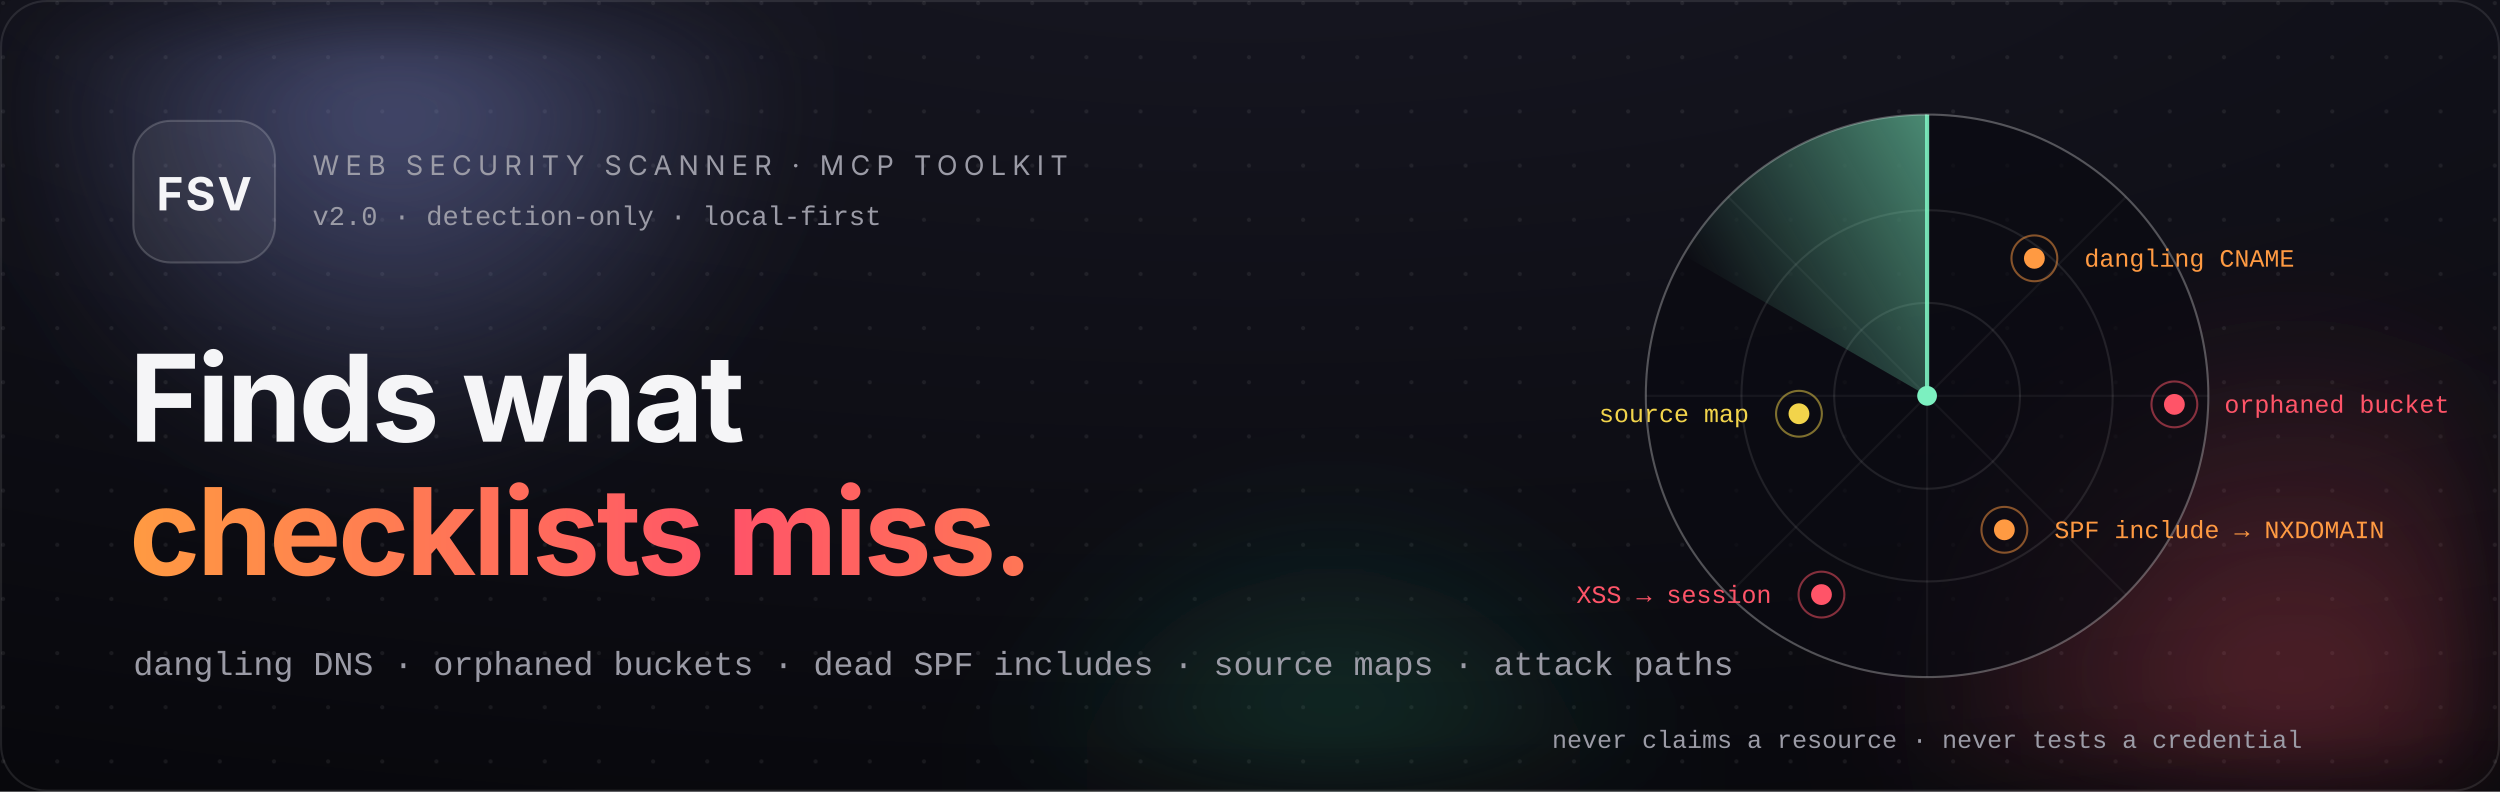
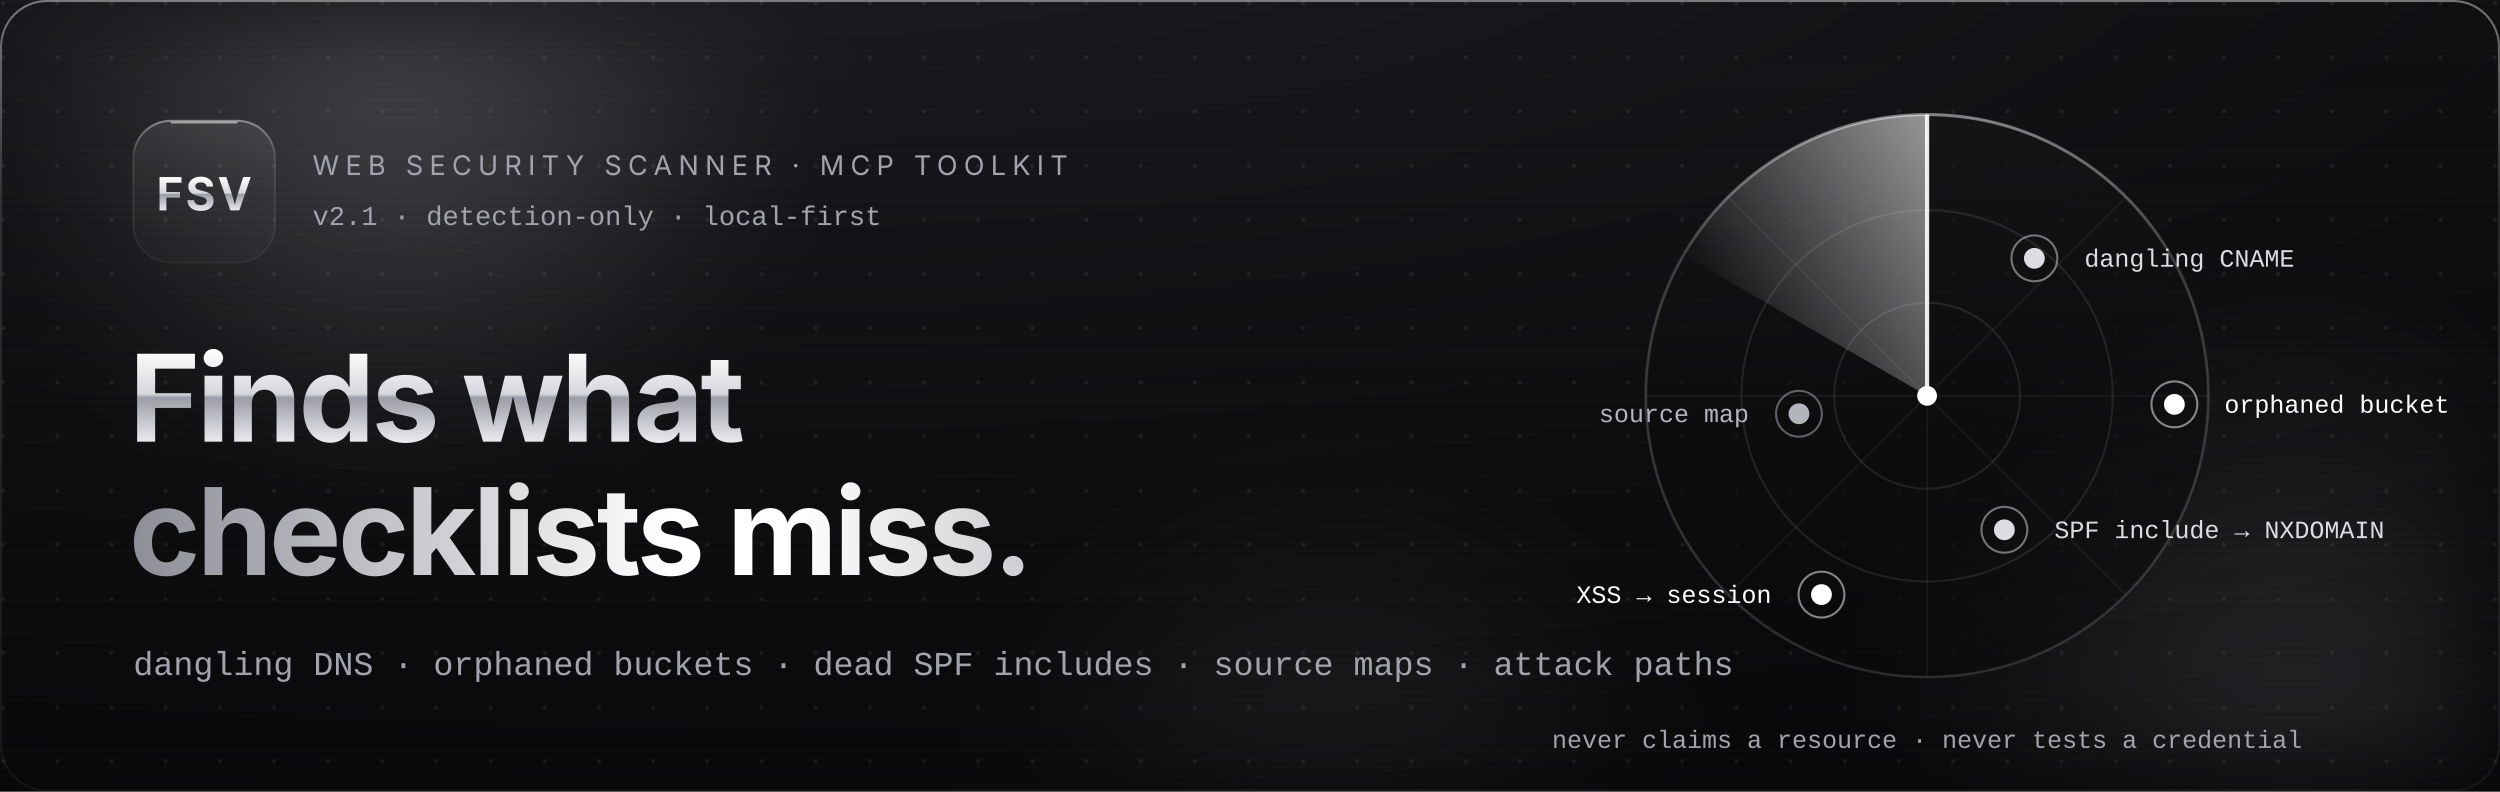
<svg xmlns="http://www.w3.org/2000/svg" viewBox="0 0 1200 380" width="1200" height="380" role="img" aria-labelledby="t d">
  <defs>
-     <radialGradient id="bg" cx="50%" cy="-15%" r="130%">
-       <stop offset="0" stop-color="#171722" />
-       <stop offset="1" stop-color="#07070b" />
+     <radialGradient id="bgm" cx="30%" cy="-20%" r="140%">
+       <stop offset="0" stop-color="#1d1d22" />
+       <stop offset=".55" stop-color="#0e0e11" />
+       <stop offset="1" stop-color="#060607" />
    </radialGradient>
+     <linearGradient id="chrome" x1="0" y1="0" x2="0" y2="1">
+       <stop offset="0" stop-color="#ffffff" />
+       <stop offset=".48" stop-color="#d6d6dc" />
+       <stop offset=".52" stop-color="#9c9ca6" />
+       <stop offset="1" stop-color="#ececf0" />
+     </linearGradient>
+     <linearGradient id="rim" x1="0" y1="0" x2="0" y2="1">
+       <stop offset="0" stop-color="#ffffff" stop-opacity=".42" />
+       <stop offset=".25" stop-color="#ffffff" stop-opacity=".12" />
+       <stop offset="1" stop-color="#ffffff" stop-opacity=".05" />
+     </linearGradient>
+     <linearGradient id="glass" x1="0" y1="0" x2="0" y2="1">
+       <stop offset="0" stop-color="#ffffff" stop-opacity=".085" />
+       <stop offset=".5" stop-color="#ffffff" stop-opacity=".035" />
+       <stop offset="1" stop-color="#ffffff" stop-opacity=".02" />
+     </linearGradient>
+     <pattern id="brush" width="4" height="4" patternUnits="userSpaceOnUse">
+       <rect width="4" height="1" fill="#fff" fill-opacity=".012" />
+     </pattern>
    <radialGradient id="o1">
-       <stop offset="0" stop-color="#7c86c8" stop-opacity=".55" />
-       <stop offset="1" stop-color="#7c86c8" stop-opacity="0" />
+       <stop offset="0" stop-color="#e6e6ee" stop-opacity=".22" />
+       <stop offset="1" stop-color="#e6e6ee" stop-opacity="0" />
    </radialGradient>
    <radialGradient id="o2">
-       <stop offset="0" stop-color="#ff5468" stop-opacity=".32" />
-       <stop offset="1" stop-color="#ff5468" stop-opacity="0" />
+       <stop offset="0" stop-color="#b9b9c4" stop-opacity=".16" />
+       <stop offset="1" stop-color="#b9b9c4" stop-opacity="0" />
    </radialGradient>
    <radialGradient id="o3">
-       <stop offset="0" stop-color="#30c48d" stop-opacity=".26" />
-       <stop offset="1" stop-color="#30c48d" stop-opacity="0" />
+       <stop offset="0" stop-color="#ffffff" stop-opacity=".10" />
+       <stop offset="1" stop-color="#ffffff" stop-opacity="0" />
    </radialGradient>
    <pattern id="dots" width="26" height="26" patternUnits="userSpaceOnUse">
      <circle cx="1.5" cy="1.5" r="1" fill="#fff" fill-opacity=".07" />
    </pattern>
    <linearGradient id="hl" gradientUnits="userSpaceOnUse" x1="64" y1="0" x2="640" y2="0">
-       <stop offset="0" stop-color="#ff9a42" />
-       <stop offset=".5" stop-color="#ff5468" />
-       <stop offset="1" stop-color="#ff9a42" />
+       <stop offset="0" stop-color="#8e8e98" />
+       <stop offset=".45" stop-color="#ffffff" />
+       <stop offset=".55" stop-color="#ffffff" />
+       <stop offset="1" stop-color="#8e8e98" />
      <animateTransform attributeName="gradientTransform" type="translate" from="-300 0" to="300 0" dur="6s" repeatCount="indefinite" />
    </linearGradient>
    <linearGradient id="sw" gradientUnits="userSpaceOnUse" x1="925" y1="55" x2="808.1" y2="122.5">
-       <stop offset="0" stop-color="#7cf0c0" stop-opacity=".55" />
-       <stop offset="1" stop-color="#7cf0c0" stop-opacity="0" />
+       <stop offset="0" stop-color="#ffffff" stop-opacity=".55" />
+       <stop offset="1" stop-color="#ffffff" stop-opacity="0" />
    </linearGradient>
    <filter id="blur" x="-60%" y="-60%" width="220%" height="220%">
      <feGaussianBlur stdDeviation="30" />
    </filter>
    <clipPath id="disc">
      <circle cx="925" cy="190" r="135" />
    </clipPath>
  </defs>
  <style>
- text{font-family:-apple-system,BlinkMacSystemFont,"Segoe UI",Inter,Helvetica,Arial,sans-serif;fill:#f5f5f7}
+ text{font-family:-apple-system,BlinkMacSystemFont,"Segoe UI",Inter,Helvetica,Arial,sans-serif;fill:#f4f4f6}
.m{font-family:ui-monospace,SFMono-Regular,Menlo,Consolas,"Liberation Mono",monospace}
- .mut{fill:#9b9ba6} .faint{fill:#5c5c68}
+ .mut{fill:#a3a3ad} .faint{fill:#62626c}
.b{font-weight:700}
@media (prefers-reduced-motion:reduce){*{animation:none!important}}
@keyframes bo0{0%,10.55%{opacity:.16}10.56%{opacity:1}40.56%{opacity:.55}100%{opacity:.16}}@keyframes bs0{0%,10.55%{transform:scale(1)}10.56%{transform:scale(2.3)}19.56%{transform:scale(1)}100%{transform:scale(1)}}@keyframes bo1{0%,25.55%{opacity:.16}25.56%{opacity:1}55.56%{opacity:.55}100%{opacity:.16}}@keyframes bs1{0%,25.55%{transform:scale(1)}25.56%{transform:scale(2.3)}34.56%{transform:scale(1)}100%{transform:scale(1)}}@keyframes bo2{0%,41.66%{opacity:.16}41.67%{opacity:1}71.67%{opacity:.55}100%{opacity:.16}}@keyframes bs2{0%,41.66%{transform:scale(1)}41.67%{transform:scale(2.3)}50.67%{transform:scale(1)}100%{transform:scale(1)}}@keyframes bo3{0%,57.77%{opacity:.16}57.78%{opacity:1}87.78%{opacity:.55}100%{opacity:.16}}@keyframes bs3{0%,57.77%{transform:scale(1)}57.78%{transform:scale(2.3)}66.78%{transform:scale(1)}100%{transform:scale(1)}}@keyframes bo4{0%,72.77%{opacity:.16}72.78%{opacity:1}99.90%{opacity:.55}100%{opacity:.16}}@keyframes bs4{0%,72.77%{transform:scale(1)}72.78%{transform:scale(2.3)}81.78%{transform:scale(1)}100%{transform:scale(1)}}@keyframes spin{to{transform:rotate(360deg)}}@keyframes drift1{to{transform:translate(40px,28px)}}@keyframes drift2{to{transform:translate(-46px,-22px)}}@keyframes ping{0%{transform:scale(1);opacity:.9}100%{transform:scale(14);opacity:0}}</style>
-   <rect width="1200" height="380" fill="url(#bg)" />
+   <rect width="1200" height="380" fill="url(#bgm)" />
+   <rect width="1200" height="380" fill="url(#brush)" />
  <rect width="1200" height="380" fill="url(#dots)" />
  <g filter="url(#blur)">
    <circle cx="190" cy="40" r="190" fill="url(#o1)" style="animation:drift1 14s ease-in-out infinite alternate" />
    <circle cx="1100" cy="340" r="200" fill="url(#o2)" style="animation:drift2 17s ease-in-out infinite alternate" />
    <circle cx="640" cy="400" r="170" fill="url(#o3)" style="animation:drift1 19s ease-in-out infinite alternate" />
  </g>
-   <rect x="0.5" y="0.5" width="1199" height="379" rx="22" fill="none" stroke="#fff" stroke-opacity=".10" />
-   <rect x="64" y="58" width="68" height="68" rx="18" fill="#fff" fill-opacity=".06" stroke="#fff" stroke-opacity=".18" />
-   <text x="98" y="101" text-anchor="middle" font-size="22" class="b" letter-spacing="1">FSV</text>
+   <rect x="0.5" y="0.5" width="1199" height="379" rx="22" fill="none" stroke="url(#rim)" />
+   <rect x="64" y="58" width="68" height="68" rx="18" fill="url(#glass)" stroke="url(#rim)" />
+   <path d="M82 58.8 H114" stroke="#fff" stroke-opacity=".5" />
+   <text x="98" y="101" text-anchor="middle" font-size="22" class="b" letter-spacing="1" style="fill:url(#chrome)">FSV</text>
  <text x="150" y="84" font-size="13" class="mut" letter-spacing="3">WEB SECURITY SCANNER  ·  MCP TOOLKIT</text>
-   <text x="150" y="108" font-size="13" class="m mut">v2.0 · detection-only · local-first</text>
-   <text x="62" y="212" font-size="58" class="b" letter-spacing="-1.5">Finds what</text>
+   <text x="150" y="108" font-size="13" class="m mut">v2.1 · detection-only · local-first</text>
+   <text x="62" y="212" font-size="58" class="b" letter-spacing="-1.5" style="fill:url(#chrome)">Finds what</text>
  <text x="62" y="276" font-size="58" class="b" letter-spacing="-1.5" style="fill:url(#hl)">checklists miss.</text>
  <text x="64" y="324" font-size="16" class="m mut">dangling DNS · orphaned buckets · dead SPF includes · source maps · attack paths</text>
  <g>
-     <circle cx="925" cy="190" r="135" fill="#0b0b12" fill-opacity=".7" />
+     <circle cx="925" cy="190" r="135" fill="url(#glass)" />
+     <circle cx="925" cy="190" r="135" fill="#060607" fill-opacity=".55" />
    <circle cx="925" cy="190" r="135.0" fill="none" stroke="#fff" stroke-opacity=".09" />
    <circle cx="925" cy="190" r="89.1" fill="none" stroke="#fff" stroke-opacity=".09" />
    <circle cx="925" cy="190" r="44.6" fill="none" stroke="#fff" stroke-opacity=".09" />
    <line x1="925" y1="190" x2="925.0" y2="55.0" stroke="#fff" stroke-opacity=".05" />
    <line x1="925" y1="190" x2="1020.5" y2="94.5" stroke="#fff" stroke-opacity=".05" />
    <line x1="925" y1="190" x2="1060.0" y2="190.0" stroke="#fff" stroke-opacity=".05" />
    <line x1="925" y1="190" x2="1020.5" y2="285.5" stroke="#fff" stroke-opacity=".05" />
    <line x1="925" y1="190" x2="925.0" y2="325.0" stroke="#fff" stroke-opacity=".05" />
    <line x1="925" y1="190" x2="829.5" y2="285.5" stroke="#fff" stroke-opacity=".05" />
    <line x1="925" y1="190" x2="790.0" y2="190.0" stroke="#fff" stroke-opacity=".05" />
    <line x1="925" y1="190" x2="829.5" y2="94.5" stroke="#fff" stroke-opacity=".05" />
    <g clip-path="url(#disc)">
      <g style="transform-origin:925px 190px;animation:spin 6.0s linear infinite">
        <path d="M925 190 L925 55 A135 135 0 0 0 808.1 122.5 Z" fill="url(#sw)" />
-         <line x1="925" y1="190" x2="925" y2="55" stroke="#7cf0c0" stroke-width="2" stroke-opacity=".9" />
+         <line x1="925" y1="190" x2="925" y2="55" stroke="#ffffff" stroke-width="2" stroke-opacity=".9" />
      </g>
    </g>
-     <circle cx="925" cy="190" r="135" fill="none" stroke="#fff" stroke-opacity=".22" />
-     <circle cx="925" cy="190" r="4" fill="none" stroke="#7cf0c0" stroke-width="1.5" vector-effect="non-scaling-stroke" style="transform-box:fill-box;transform-origin:center;animation:ping 3s ease-out infinite" />
-     <circle cx="925" cy="190" r="4" fill="#7cf0c0" />
+     <circle cx="925" cy="190" r="135" fill="none" stroke="url(#rim)" stroke-width="1.5" />
+     <circle cx="925" cy="190" r="4" fill="none" stroke="#ffffff" stroke-width="1.5" vector-effect="non-scaling-stroke" style="transform-box:fill-box;transform-origin:center;animation:ping 3s ease-out infinite" />
+     <circle cx="925" cy="190" r="4" fill="#ffffff" />
    <g style="animation:bo0 6.0s linear infinite;opacity:1">
-       <circle cx="976.5" cy="124.0" r="5" fill="#ff9a42" style="transform-box:fill-box;transform-origin:center;animation:bs0 6.0s linear infinite" />
-       <circle cx="976.5" cy="124.0" r="11" fill="none" stroke="#ff9a42" stroke-opacity=".5" />
-       <text x="1000.5" y="128.0" text-anchor="start" class="m" font-size="12" fill="#ff9a42" style="fill:#ff9a42">dangling CNAME</text>
+       <circle cx="976.5" cy="124.0" r="5" fill="#dcdce2" style="transform-box:fill-box;transform-origin:center;animation:bs0 6.0s linear infinite" />
+       <circle cx="976.5" cy="124.0" r="11" fill="none" stroke="#dcdce2" stroke-opacity=".5" />
+       <text x="1000.5" y="128.0" text-anchor="start" class="m" font-size="12" fill="#dcdce2" style="fill:#dcdce2">dangling CNAME</text>
    </g>
    <g style="animation:bo1 6.0s linear infinite;opacity:1">
-       <circle cx="1043.7" cy="194.1" r="5" fill="#ff5468" style="transform-box:fill-box;transform-origin:center;animation:bs1 6.0s linear infinite" />
-       <circle cx="1043.7" cy="194.1" r="11" fill="none" stroke="#ff5468" stroke-opacity=".5" />
-       <text x="1067.7" y="198.1" text-anchor="start" class="m" font-size="12" fill="#ff5468" style="fill:#ff5468">orphaned bucket</text>
+       <circle cx="1043.7" cy="194.1" r="5" fill="#ffffff" style="transform-box:fill-box;transform-origin:center;animation:bs1 6.0s linear infinite" />
+       <circle cx="1043.7" cy="194.1" r="11" fill="none" stroke="#ffffff" stroke-opacity=".5" />
+       <text x="1067.7" y="198.1" text-anchor="start" class="m" font-size="12" fill="#ffffff" style="fill:#ffffff">orphaned bucket</text>
    </g>
    <g style="animation:bo2 6.0s linear infinite;opacity:1">
-       <circle cx="962.1" cy="254.3" r="5" fill="#ff9a42" style="transform-box:fill-box;transform-origin:center;animation:bs2 6.0s linear infinite" />
-       <circle cx="962.1" cy="254.3" r="11" fill="none" stroke="#ff9a42" stroke-opacity=".5" />
-       <text x="986.1" y="258.3" text-anchor="start" class="m" font-size="12" fill="#ff9a42" style="fill:#ff9a42">SPF include → NXDOMAIN</text>
+       <circle cx="962.1" cy="254.3" r="5" fill="#dcdce2" style="transform-box:fill-box;transform-origin:center;animation:bs2 6.0s linear infinite" />
+       <circle cx="962.1" cy="254.3" r="11" fill="none" stroke="#dcdce2" stroke-opacity=".5" />
+       <text x="986.1" y="258.3" text-anchor="start" class="m" font-size="12" fill="#dcdce2" style="fill:#dcdce2">SPF include → NXDOMAIN</text>
    </g>
    <g style="animation:bo3 6.0s linear infinite;opacity:1">
-       <circle cx="874.3" cy="285.4" r="5" fill="#ff5468" style="transform-box:fill-box;transform-origin:center;animation:bs3 6.0s linear infinite" />
-       <circle cx="874.3" cy="285.4" r="11" fill="none" stroke="#ff5468" stroke-opacity=".5" />
-       <text x="850.3" y="289.4" text-anchor="end" class="m" font-size="12" fill="#ff5468" style="fill:#ff5468">XSS → session</text>
+       <circle cx="874.3" cy="285.4" r="5" fill="#ffffff" style="transform-box:fill-box;transform-origin:center;animation:bs3 6.0s linear infinite" />
+       <circle cx="874.3" cy="285.4" r="11" fill="none" stroke="#ffffff" stroke-opacity=".5" />
+       <text x="850.3" y="289.4" text-anchor="end" class="m" font-size="12" fill="#ffffff" style="fill:#ffffff">XSS → session</text>
    </g>
    <g style="animation:bo4 6.0s linear infinite;opacity:1">
-       <circle cx="863.5" cy="198.6" r="5" fill="#f2d44b" style="transform-box:fill-box;transform-origin:center;animation:bs4 6.0s linear infinite" />
-       <circle cx="863.5" cy="198.6" r="11" fill="none" stroke="#f2d44b" stroke-opacity=".5" />
-       <text x="839.5" y="202.6" text-anchor="end" class="m" font-size="12" fill="#f2d44b" style="fill:#f2d44b">source map</text>
+       <circle cx="863.5" cy="198.6" r="5" fill="#b4b4bd" style="transform-box:fill-box;transform-origin:center;animation:bs4 6.0s linear infinite" />
+       <circle cx="863.5" cy="198.6" r="11" fill="none" stroke="#b4b4bd" stroke-opacity=".5" />
+       <text x="839.5" y="202.6" text-anchor="end" class="m" font-size="12" fill="#b4b4bd" style="fill:#b4b4bd">source map</text>
    </g>
  </g>
  <text x="925" y="359" text-anchor="middle" font-size="12" class="m mut">never claims a resource · never tests a credential</text>
</svg>
